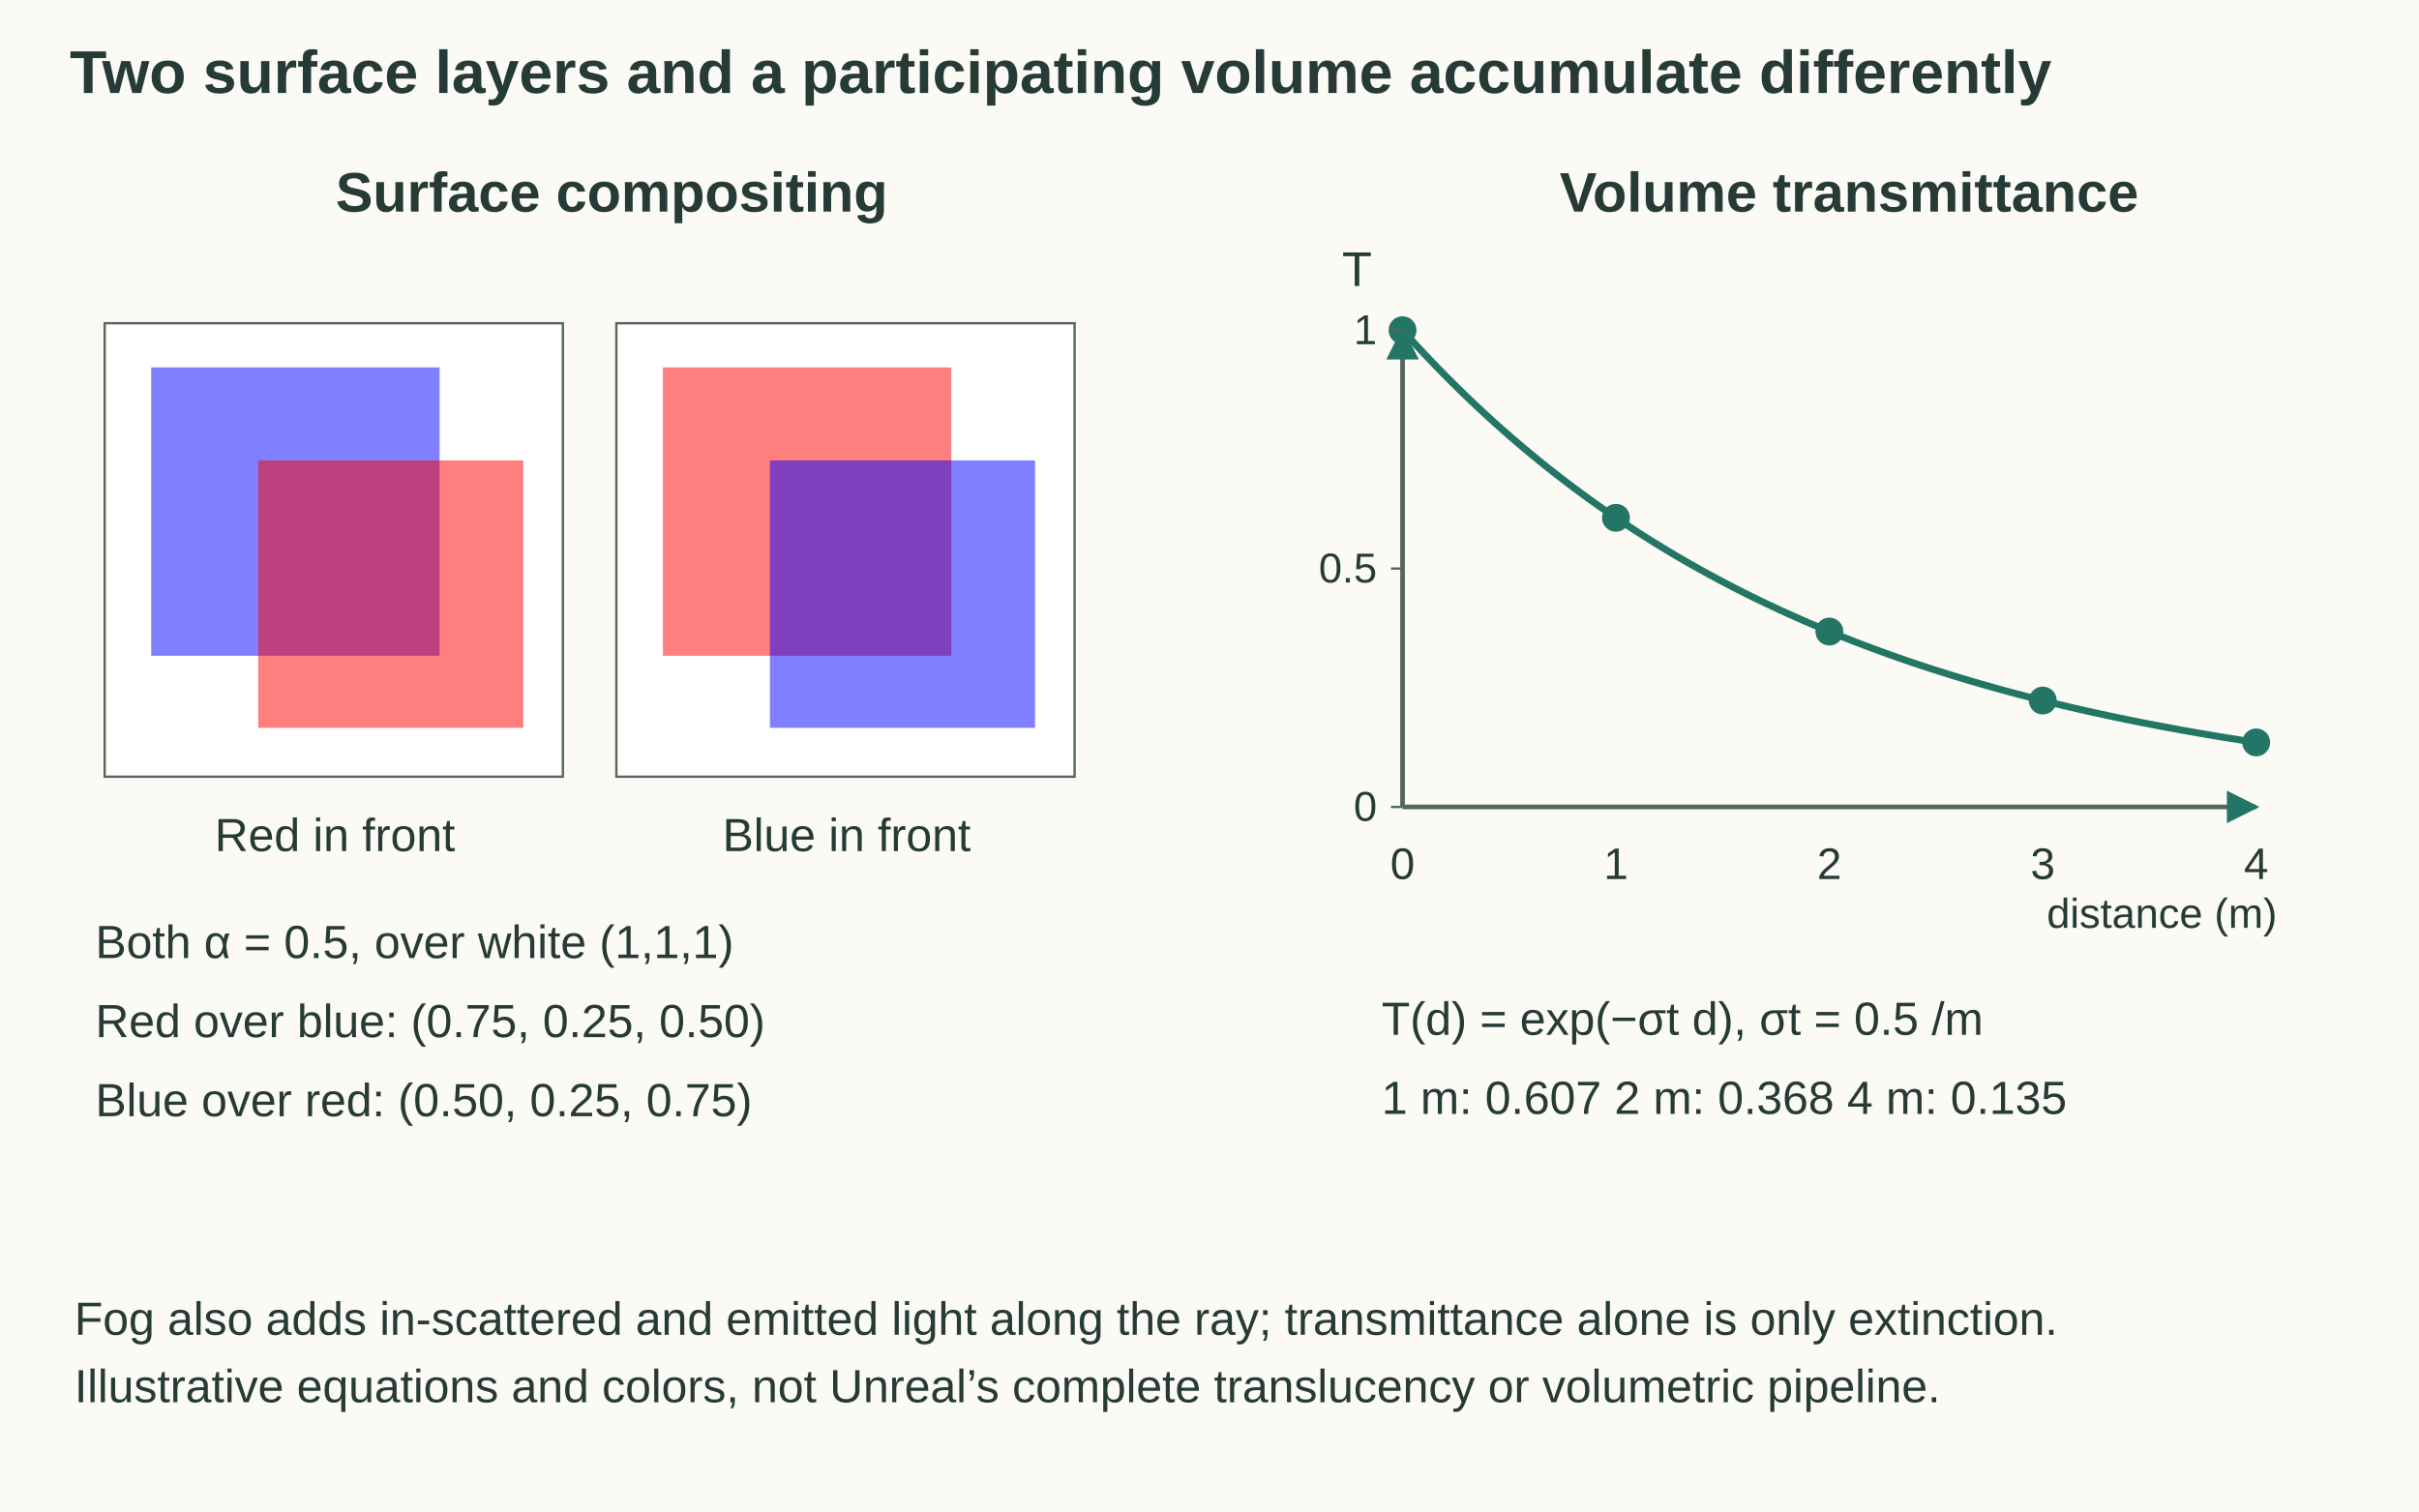
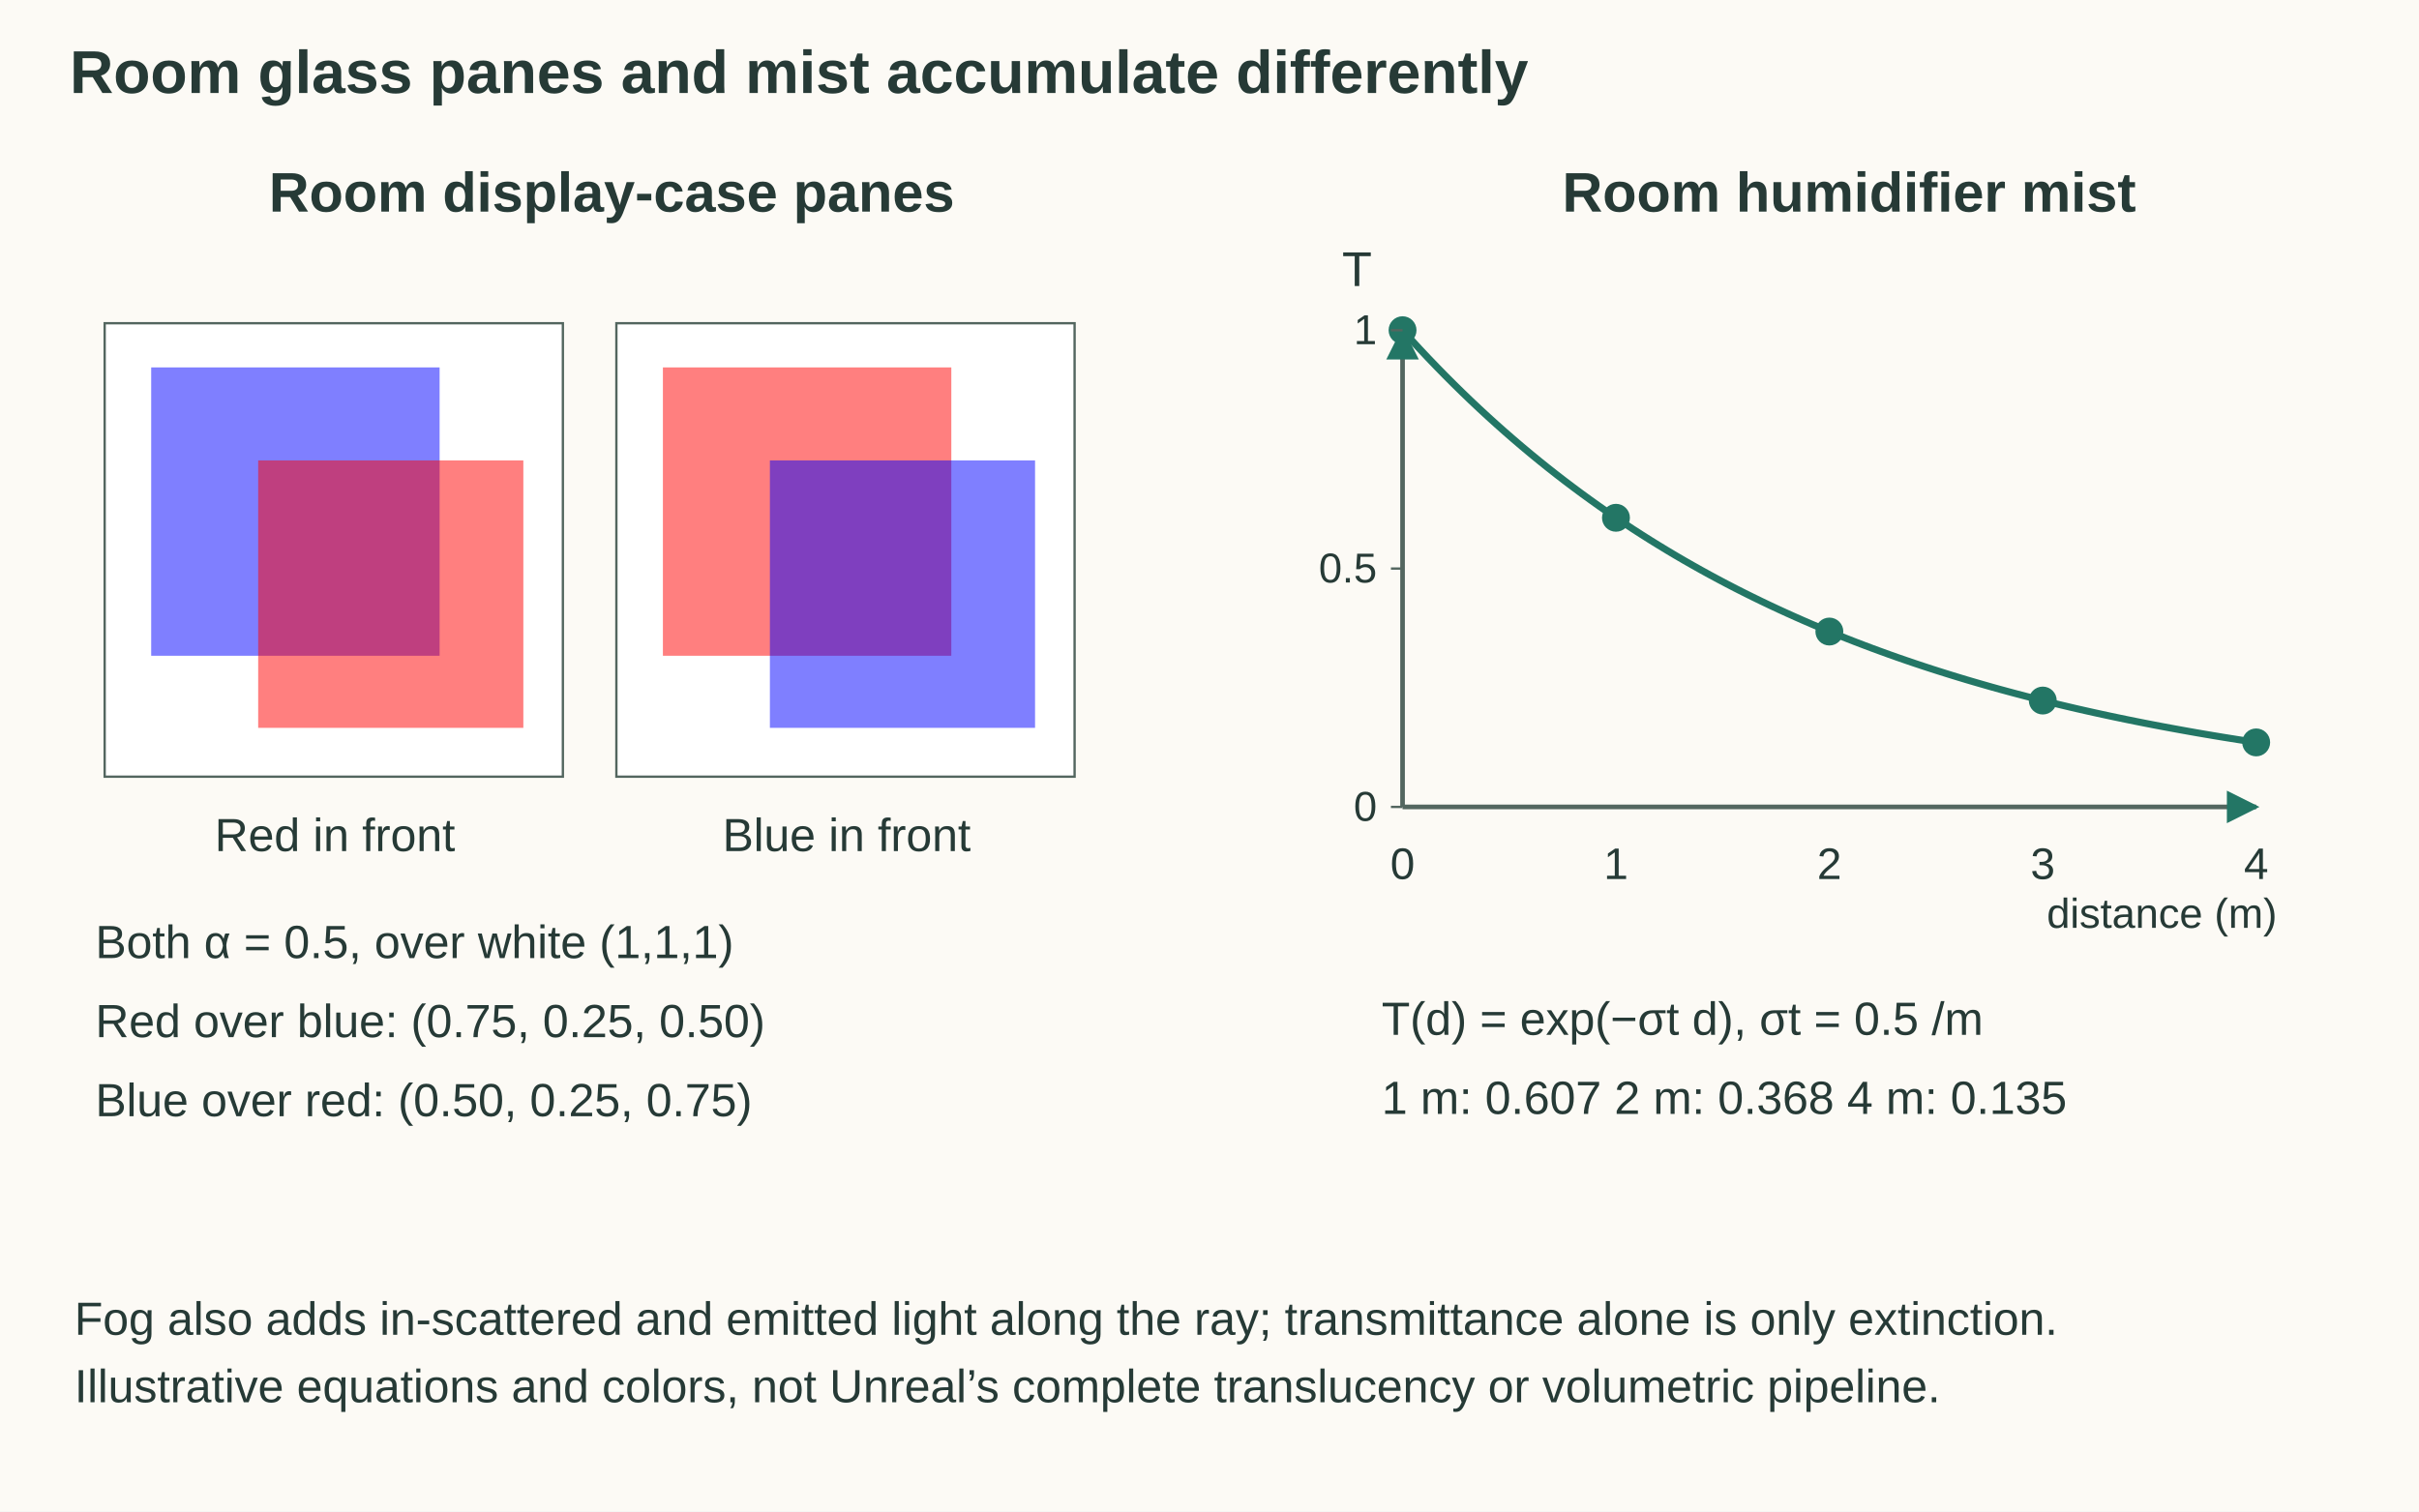
<svg xmlns="http://www.w3.org/2000/svg" viewBox="0 0 1040 650" role="img" aria-labelledby="title desc">
  <defs>
    <marker id="arrow" viewBox="0 0 10 10" refX="9" refY="5" markerWidth="7" markerHeight="7" orient="auto-start-reverse">
      <path d="M0 0L10 5L0 10Z" fill="#237665" />
    </marker>
  </defs>
  <rect width="1040" height="650" fill="#fcfaf5" />
-   <text x="30" y="40" font-family="Arial, sans-serif" font-size="26" fill="#263a36" text-anchor="start" font-weight="bold">Two surface layers and a participating volume accumulate differently</text>
-   <text x="263" y="91" font-family="Arial, sans-serif" font-size="24" fill="#263a36" text-anchor="middle" font-weight="bold">Surface compositing</text>
+   <text x="30" y="40" font-family="Arial, sans-serif" font-size="26" fill="#263a36" text-anchor="start" font-weight="bold">Room glass panes and mist accumulate differently</text>
+   <text x="263" y="91" font-family="Arial, sans-serif" font-size="24" fill="#263a36" text-anchor="middle" font-weight="bold">Room display-case panes</text>
  <rect x="45" y="139" width="197" height="195" rx="0" fill="#ffffff" stroke="#53665f" stroke-width="1" />
  <rect x="65" y="158" width="124" height="124" fill="#0000ff" fill-opacity="0.5" />
  <rect x="111" y="198" width="114" height="115" fill="#ff0000" fill-opacity="0.5" />
  <text x="144" y="366" font-family="Arial, sans-serif" font-size="20" fill="#263a36" text-anchor="middle" font-weight="normal">Red in front</text>
  <rect x="265" y="139" width="197" height="195" rx="0" fill="#ffffff" stroke="#53665f" stroke-width="1" />
  <rect x="285" y="158" width="124" height="124" fill="#ff0000" fill-opacity="0.5" />
  <rect x="331" y="198" width="114" height="115" fill="#0000ff" fill-opacity="0.5" />
  <text x="364" y="366" font-family="Arial, sans-serif" font-size="20" fill="#263a36" text-anchor="middle" font-weight="normal">Blue in front</text>
  <text x="41" y="412" font-family="Arial, sans-serif" font-size="20" fill="#263a36" text-anchor="start" font-weight="normal">Both α = 0.5, over white (1,1,1)</text>
  <text x="41" y="446" font-family="Arial, sans-serif" font-size="20" fill="#263a36" text-anchor="start" font-weight="normal">Red over blue: (0.75, 0.25, 0.50)</text>
  <text x="41" y="480" font-family="Arial, sans-serif" font-size="20" fill="#263a36" text-anchor="start" font-weight="normal">Blue over red: (0.50, 0.25, 0.75)</text>
-   <text x="795" y="91" font-family="Arial, sans-serif" font-size="24" fill="#263a36" text-anchor="middle" font-weight="bold">Volume transmittance</text>
+   <text x="795" y="91" font-family="Arial, sans-serif" font-size="24" fill="#263a36" text-anchor="middle" font-weight="bold">Room humidifier mist</text>
  <line x1="603" y1="347" x2="970" y2="347" stroke="#53665f" stroke-width="2" marker-end="url(#arrow)" />
  <line x1="603" y1="347" x2="603" y2="142" stroke="#53665f" stroke-width="2" marker-end="url(#arrow)" />
  <path d="M603.00 142.00 L606.67 146.06 L610.34 150.04 L614.01 153.94 L617.68 157.76 L621.35 161.51 L625.02 165.18 L628.69 168.78 L632.36 172.31 L636.03 175.77 L639.70 179.16 L643.37 182.48 L647.04 185.74 L650.71 188.93 L654.38 192.06 L658.05 195.13 L661.72 198.14 L665.39 201.09 L669.06 203.98 L672.73 206.81 L676.40 209.58 L680.07 212.31 L683.74 214.97 L687.41 217.59 L691.08 220.15 L694.75 222.66 L698.42 225.12 L702.09 227.54 L705.76 229.90 L709.43 232.22 L713.10 234.49 L716.77 236.72 L720.44 238.91 L724.11 241.05 L727.78 243.14 L731.45 245.20 L735.12 247.22 L738.79 249.19 L742.46 251.13 L746.13 253.03 L749.80 254.89 L753.47 256.71 L757.14 258.50 L760.81 260.25 L764.48 261.97 L768.15 263.65 L771.82 265.30 L775.49 266.92 L779.16 268.51 L782.83 270.06 L786.50 271.58 L790.17 273.08 L793.84 274.54 L797.51 275.98 L801.18 277.38 L804.85 278.76 L808.52 280.11 L812.19 281.44 L815.86 282.74 L819.53 284.01 L823.20 285.26 L826.87 286.48 L830.54 287.68 L834.21 288.85 L837.88 290.00 L841.55 291.13 L845.22 292.24 L848.89 293.32 L852.56 294.38 L856.23 295.43 L859.90 296.45 L863.57 297.45 L867.24 298.43 L870.91 299.39 L874.58 300.33 L878.25 301.26 L881.92 302.16 L885.59 303.05 L889.26 303.92 L892.93 304.78 L896.60 305.61 L900.27 306.43 L903.94 307.23 L907.61 308.02 L911.28 308.79 L914.95 309.55 L918.62 310.29 L922.29 311.02 L925.96 311.73 L929.63 312.43 L933.30 313.11 L936.97 313.78 L940.64 314.44 L944.31 315.09 L947.98 315.72 L951.65 316.34 L955.32 316.95 L958.99 317.54 L962.66 318.12 L966.33 318.70 L970.00 319.26" stroke="#237665" fill="none" stroke-width="3" />
  <circle cx="603.0" cy="142.0" r="5" fill="#237665" stroke="#237665" stroke-width="2" />
  <text x="603.0" y="378" font-family="Arial, sans-serif" font-size="19" fill="#263a36" text-anchor="middle" font-weight="normal">0</text>
  <circle cx="694.75" cy="222.661" r="5" fill="#237665" stroke="#237665" stroke-width="2" />
  <text x="694.75" y="378" font-family="Arial, sans-serif" font-size="19" fill="#263a36" text-anchor="middle" font-weight="normal">1</text>
  <circle cx="786.5" cy="271.585" r="5" fill="#237665" stroke="#237665" stroke-width="2" />
  <text x="786.5" y="378" font-family="Arial, sans-serif" font-size="19" fill="#263a36" text-anchor="middle" font-weight="normal">2</text>
  <circle cx="878.25" cy="301.258" r="5" fill="#237665" stroke="#237665" stroke-width="2" />
  <text x="878.25" y="378" font-family="Arial, sans-serif" font-size="19" fill="#263a36" text-anchor="middle" font-weight="normal">3</text>
  <circle cx="970.0" cy="319.256" r="5" fill="#237665" stroke="#237665" stroke-width="2" />
  <text x="970.0" y="378" font-family="Arial, sans-serif" font-size="19" fill="#263a36" text-anchor="middle" font-weight="normal">4</text>
  <line x1="598" y1="347" x2="603" y2="347" stroke="#53665f" stroke-width="1" />
  <text x="592" y="353" font-family="Arial, sans-serif" font-size="18" fill="#263a36" text-anchor="end" font-weight="normal">0</text>
  <line x1="598" y1="244.5" x2="603" y2="244.5" stroke="#53665f" stroke-width="1" />
  <text x="592" y="250.5" font-family="Arial, sans-serif" font-size="18" fill="#263a36" text-anchor="end" font-weight="normal">0.5</text>
  <line x1="598" y1="142" x2="603" y2="142" stroke="#53665f" stroke-width="1" />
  <text x="592" y="148" font-family="Arial, sans-serif" font-size="18" fill="#263a36" text-anchor="end" font-weight="normal">1</text>
  <text x="979" y="399" font-family="Arial, sans-serif" font-size="18" fill="#263a36" text-anchor="end" font-weight="normal">distance (m)</text>
  <text x="577" y="123" font-family="Arial, sans-serif" font-size="21" fill="#263a36" text-anchor="start" font-weight="normal">T</text>
  <text x="594" y="445" font-family="Arial, sans-serif" font-size="20" fill="#263a36" text-anchor="start" font-weight="normal">T(d) = exp(−σt d), σt = 0.5 /m</text>
  <text x="594" y="479" font-family="Arial, sans-serif" font-size="20" fill="#263a36" text-anchor="start" font-weight="normal">1 m: 0.607    2 m: 0.368    4 m: 0.135</text>
  <text x="32" y="574" font-family="Arial, sans-serif" font-size="20" fill="#263a36" text-anchor="start" font-weight="normal">Fog also adds in-scattered and emitted light along the ray; transmittance alone is only extinction.</text>
  <text x="32" y="603" font-family="Arial, sans-serif" font-size="20" fill="#263a36" text-anchor="start" font-weight="normal">Illustrative equations and colors, not Unreal’s complete translucency or volumetric pipeline.</text>
</svg>
